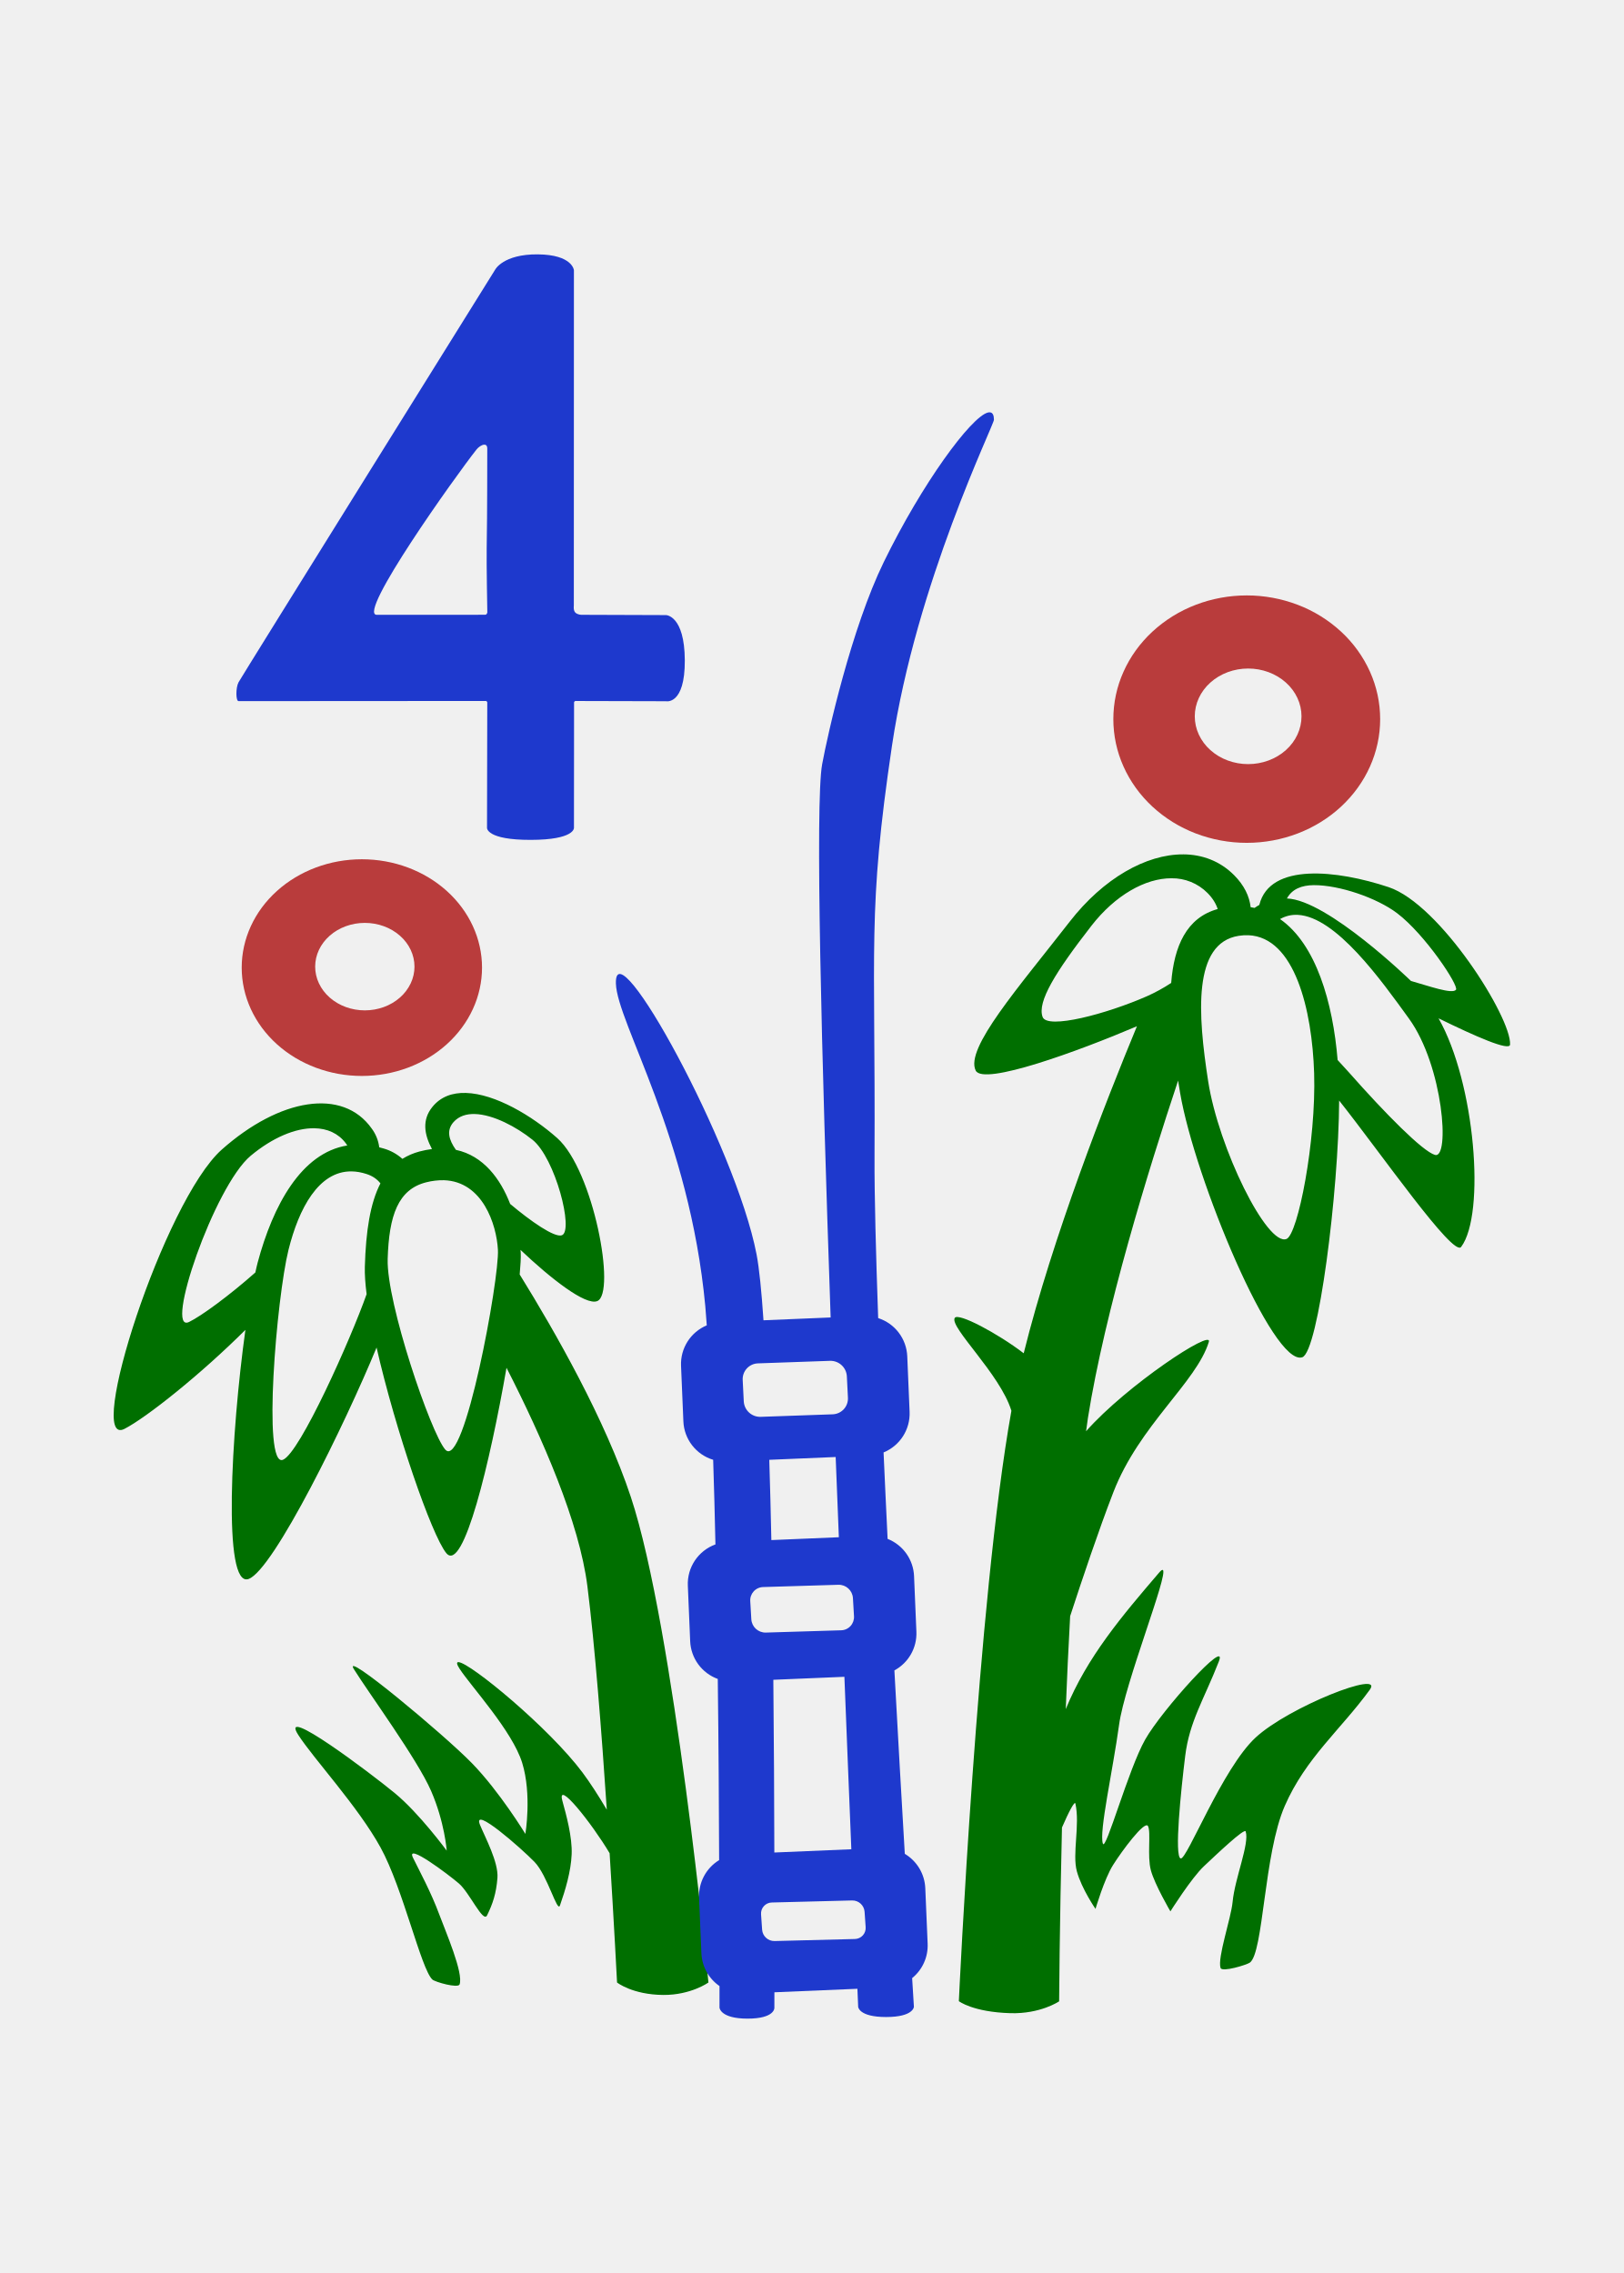
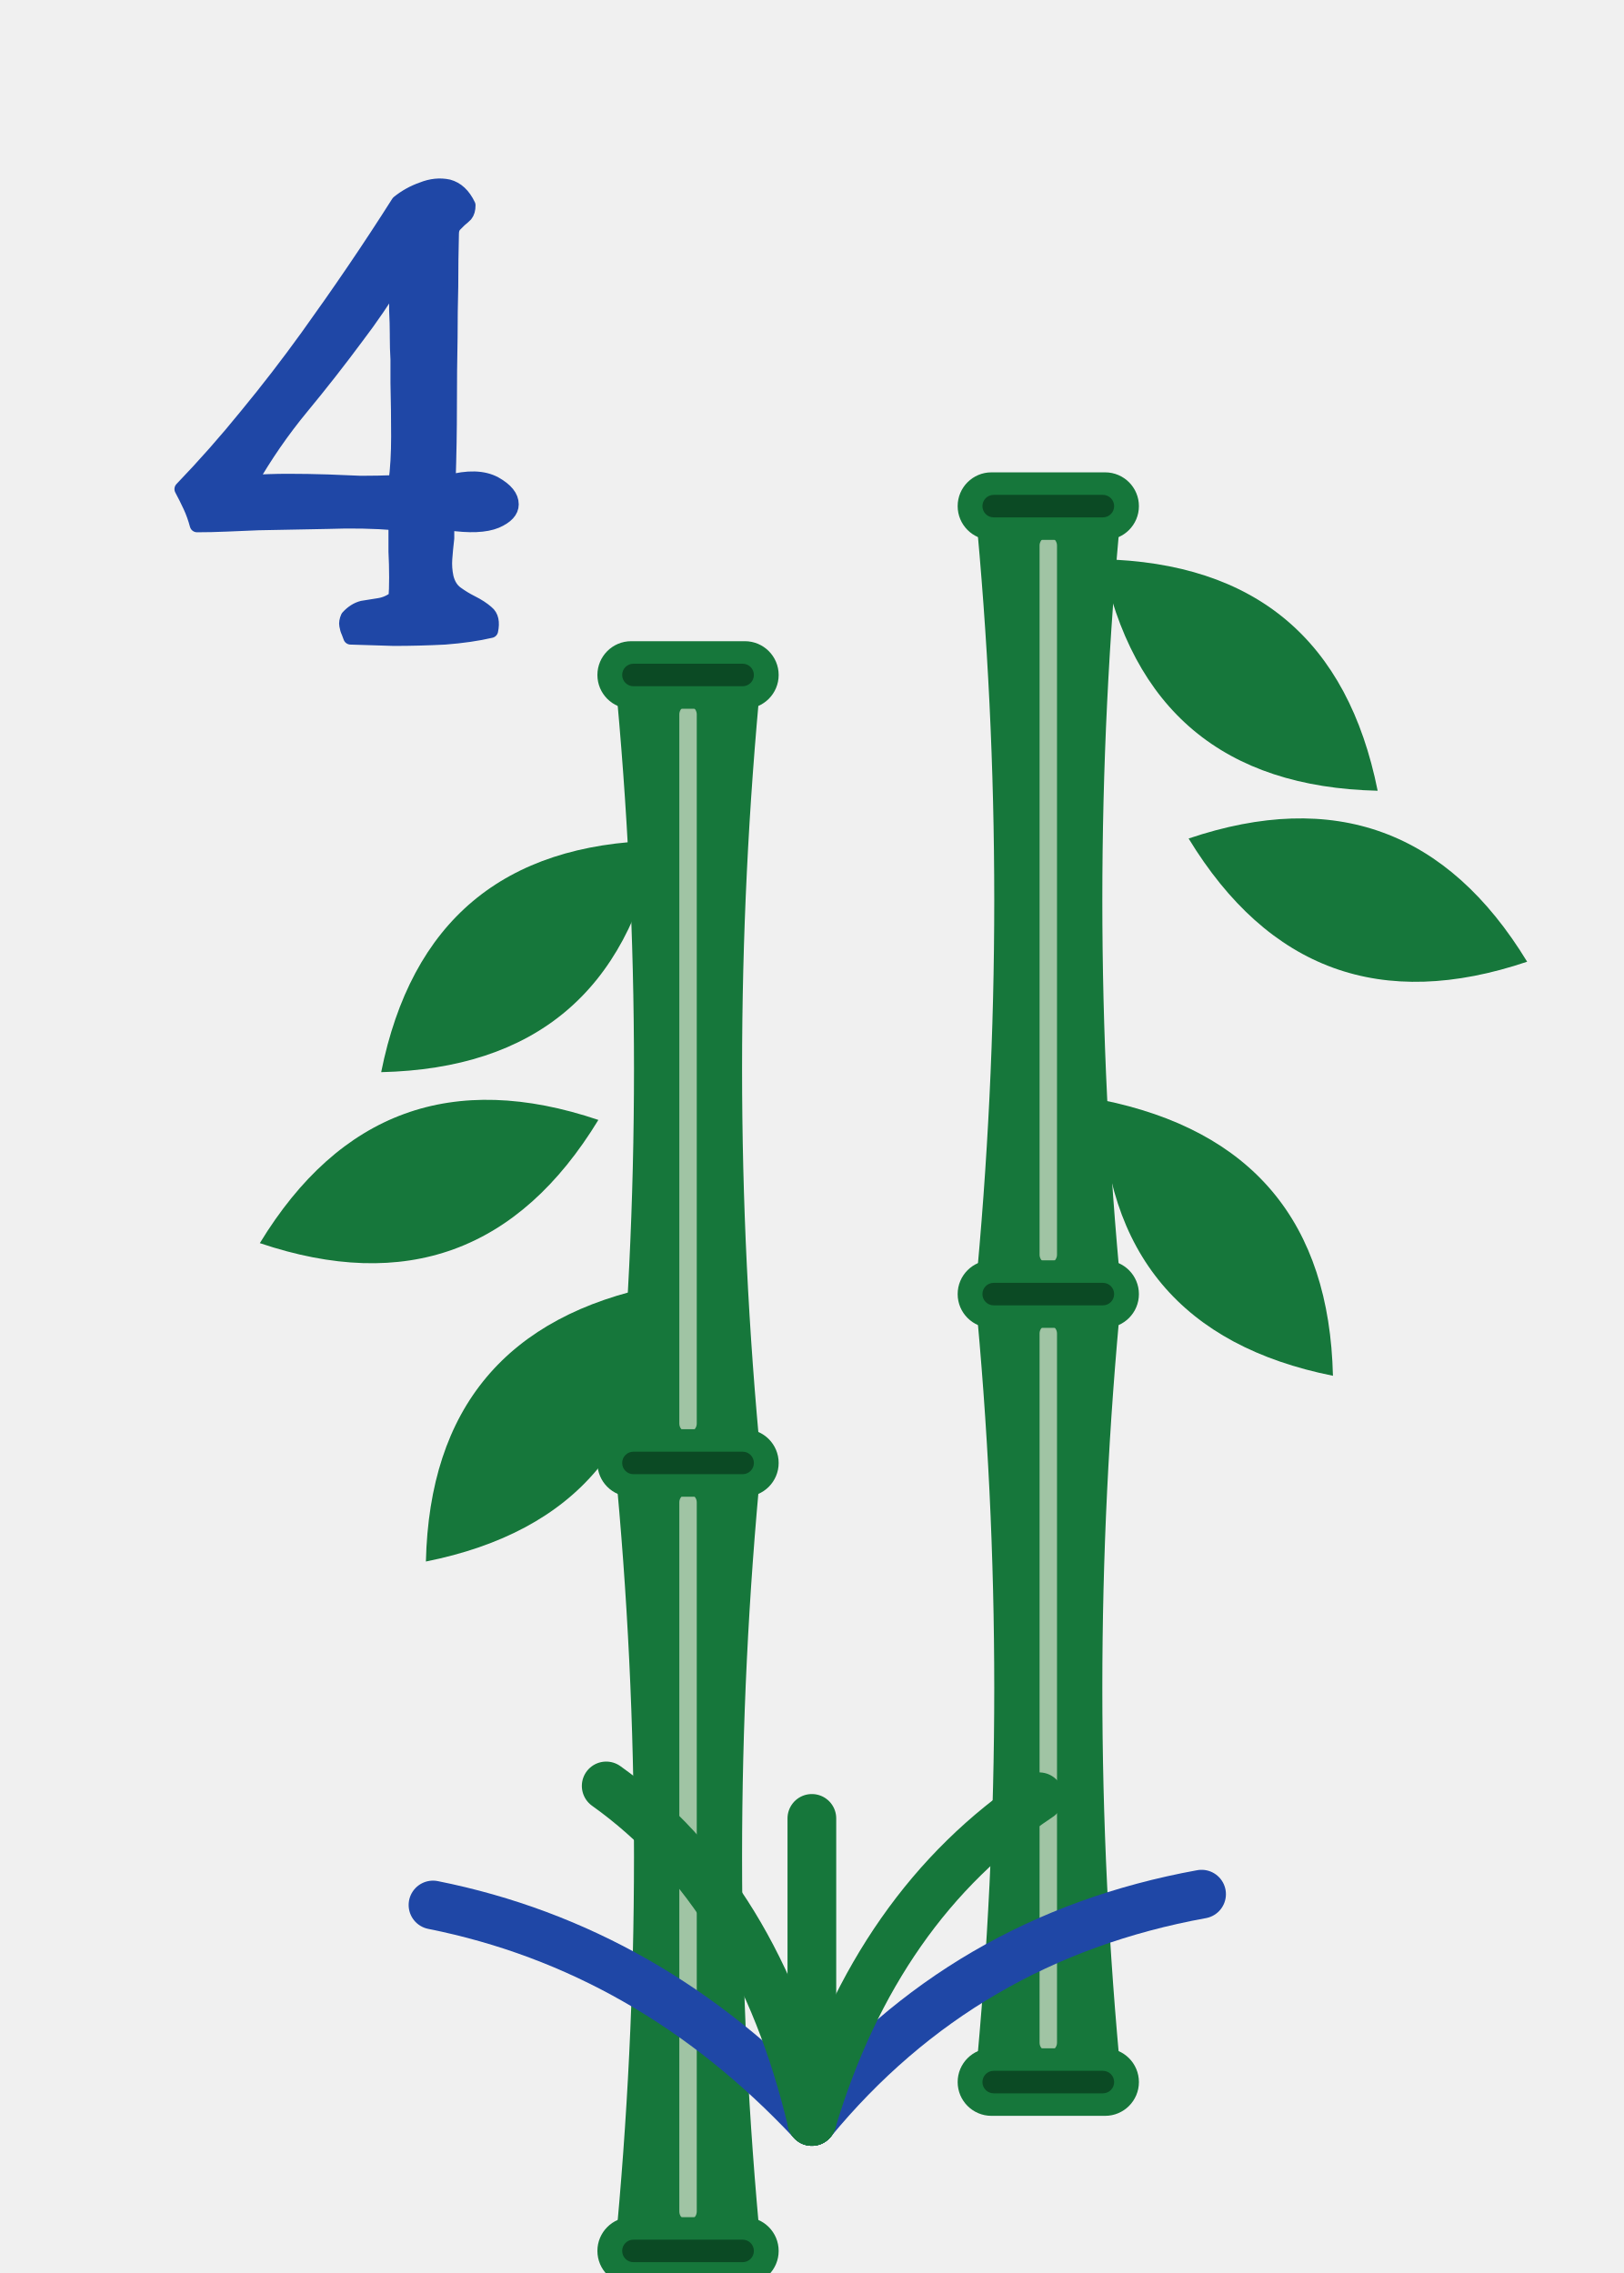
- <svg xmlns="http://www.w3.org/2000/svg" width="100%" height="100%" viewBox="0 0 300 420" fill="none">
-   <defs>
-     <clipPath id="clip-42">
-       <path fill="#fff" transform="translate(21 47)" d="M0 0h258v326H0z" />
-     </clipPath>
-   </defs>
-   <g clip-path="url(#clip-42)">
-     <path d="M99.363 47c-6.418-.05-7.885 2.836-7.885 2.836S44.595 125.08 44.07 126.077c-.53.994-.518 3.495.012 3.476.502-.016 45.573-.028 45.573-.028s.173-.039.282.087c.114.125.09.239.09.239l-.046 23.142s-.098 2.214 8.072 2.199c8.167-.016 7.991-2.215 7.991-2.215l.019-23.079s-.039-.153.095-.29c.133-.134.27-.079.27-.079l16.601.043s3.53.797 3.495-7.551c-.039-8.349-3.483-8.365-3.483-8.365l-15.612-.054s-.691-.001-1.114-.393c-.424-.393-.295-1.288-.295-1.288l.016-61.999s-.255-2.866-6.672-2.921zm-9.936 35.166c.345-.027.604.161.6.727-.016 2.839.015 11.211-.106 18.346-.051 2.93.117 11.942.117 11.942s-.054.208-.156.314c-.102.102-.295.099-.295.099s-16.64.031-19.986.011c-3.714-.023 14.605-25.705 18.449-30.559.349-.44.937-.84 1.377-.88z" fill="#1E39CD" />
-     <path d="M218.58 157.87c-6.818-.024-14.71 4.418-20.928 12.413-9.469 12.185-19.409 23.463-17.381 27.536 1.412 2.843 18.978-3.586 29.789-8.192-5.731 13.839-15.589 38.955-20.92 60.428-4.77-3.652-12.152-7.599-12.752-6.519-.954 1.728 8.355 10.316 10.457 17.082l.02.063c-6.276 34.926-9.709 109.091-9.709 109.091s2.585 2.01 9.505 2.218c5.57.169 9.022-2.187 9.022-2.187s.082-13.948.526-32.122c1.247-2.883 2.353-4.976 2.479-4.43.882 3.927-.616 9.307.274 12.539.887 3.235 3.444 6.931 3.444 6.931s1.624-5.533 3.229-8.09c1.604-2.56 5.876-8.337 6.468-7.21.589 1.127-.18 5.537.53 8.168.706 2.632 3.609 7.591 3.609 7.591s3.871-6.161 6.197-8.345c2.327-2.187 7.485-7.092 7.708-6.432.746 2.238-2 8.636-2.416 13.053-.286 3.012-2.84 10.328-2.22 12.182.274.824 4.829-.574 5.405-.986 2.538-1.81 2.57-20.035 6.449-28.942 3.883-8.898 10.383-14.136 15.714-21.48 2.738-3.77-14.937 3.138-21.092 8.828-6.151 5.69-12.709 22.678-13.847 22.344-1.216-.357.047-12.515.832-18.92.784-6.401 3.475-10.461 6.221-17.483 1.808-4.637-10.505 8.938-13.615 14.436-3.111 5.498-7.296 20.785-7.814 19.226-.73-2.203 1.843-13.524 2.997-21.971 1.043-7.658 9.19-27.921 8.08-28.588-.113-.071-.329.071-.659.455-6.876 8.023-13.321 15.598-17.275 25.254.224-5.772.498-11.466.812-17.184 2.212-6.774 5.248-15.825 7.979-22.886 4.785-12.386 15.357-20.318 17.644-27.791.765-2.501-15.181 8.019-22.681 16.513.118-.801.22-1.693.341-2.447 3.138-19.776 11.14-45.749 16.664-62.352.117.758.243 1.516.368 2.274 2.711 15.877 17.181 50.642 22.571 48.855 2.966-.982 6.728-30.556 6.814-47.437 7.767 9.801 21.08 28.996 22.539 27.048 4.547-6.063 2.601-30.331-4.173-42.238 6.794 3.326 13.14 6.126 13.211 4.846.279-4.944-12.913-25.93-22.445-29.091-9.532-3.165-21.904-4.551-23.87 3.244l-.003.039a9.51 9.51 0 0 0-.883.558c-.241-.05-.483-.093-.726-.13-.235-2.03-1.177-4.029-3.059-5.922-2.582-2.591-5.857-3.832-9.43-3.844v.004zm-2.146 4.414a9.196 9.196 0 0 1 6.657 2.713c.953.958 1.557 1.956 1.89 2.973-5.735 1.586-8.065 6.829-8.594 13.658a31.394 31.394 0 0 1-4.472 2.45c-7.382 3.248-18.429 6.205-19.288 3.825-1.012-2.796 2.342-8.246 9.03-16.85 4.39-5.647 9.964-8.785 14.777-8.769zm26.297 1.272c4.696-.031 11.635 2.341 15.377 5.168 5.178 3.915 11.458 13.395 10.897 14.157-.651.887-5.076-.707-8.316-1.622 0 0-15.408-14.993-22.92-15.241.949-1.759 2.746-2.446 4.962-2.462zm-2.957 5.49c7.052.353 15.337 11.969 20.542 19.163 6.367 8.797 7.618 26.052 4.798 25.192-2.303-.699-9.081-7.54-15.957-15.323a111.168 111.168 0 0 0-2.021-2.211c-.874-10.622-3.977-21.402-10.638-26.044a5.967 5.967 0 0 1 3.276-.777zm-9.128 3.762c8.555.349 11.783 13.756 12.152 25.498.392 12.527-3.001 29.789-5.1 30.626-3.581 1.425-12.568-16.78-14.482-29.158-1.914-12.374-2.879-25.513 5.649-26.856a9.244 9.244 0 0 1 1.781-.106v-.004zM86.057 201.95c-2.471-.067-4.652.683-6.198 2.619-1.883 2.348-1.518 4.999-.05 7.748-.78.1-1.552.252-2.311.455a11.653 11.653 0 0 0-3.154 1.359 8.76 8.76 0 0 0-3.452-1.908c-.274-.087-.55-.153-.824-.224a7.32 7.32 0 0 0-1.376-3.448c-5.374-7.63-17.04-5.6-27.706 3.856s-25.387 55.421-17.981 51.612c4.052-2.085 14.046-10.029 22.335-18.288-2.628 18.881-4.26 47.815.6 46.024 4.629-1.712 17.872-28.745 23.634-42.764 3.475 15.252 10.183 34.706 12.878 37.985 3.158 3.848 8.1-16.835 11.129-34.243 6.652 13.014 13.474 28.619 14.949 40.389 1.385 11.038 2.628 27.009 3.581 41.272-1.569-2.647-3.11-5.027-4.511-6.904-6.19-8.266-20.715-20.239-22.877-20.365-.4-.023-.376.361.204 1.249 2.115 3.24 9.717 11.459 11.545 17.337 1.824 5.883.596 13.155.596 13.155s-4.743-7.802-9.893-13.088c-5.15-5.282-24.144-21.111-21.794-17.357 2.797 4.473 11.728 16.666 14.259 22.482 2.53 5.812 2.894 11.058 2.894 11.058s-5.044-6.88-9.563-10.607c-4.515-3.73-21.622-16.611-17.856-10.767 2.84 4.406 11.015 13.19 15.189 20.777 4.17 7.587 7.484 22.454 9.579 24.41.494.459 4.746 1.661 5.029.903.76-2.081-2.585-9.774-3.754-12.931-1.499-4.057-3.617-7.956-4.853-10.474-1.428-2.909 6.496 3.052 8.473 4.748 1.985 1.697 4.488 7.375 5.21 5.902 1.043-2.124 1.698-4.044 1.918-6.934.215-2.891-2.287-7.517-3.217-9.779-1.541-3.75 7.661 4.351 10.07 6.837 2.408 2.49 4.201 9.456 4.695 8.05.988-2.819 2.036-6.302 2.165-9.46.134-3.157-.992-7.272-1.702-9.833-1.161-4.186 5.417 4.08 8.716 9.629.832 13.273 1.373 23.892 1.373 23.892s2.836 2.25 8.535 2.297c5.084.039 8.348-2.297 8.348-2.297s-6.355-65.671-14.341-89.731c-4.739-14.266-13.847-30.3-20.531-41.099.157-1.72.239-3.15.196-3.986l-.047-.558c5.601 5.31 12.011 10.328 14.176 9.464 3.546-1.402-.686-24.178-7.394-30.127-4.61-4.092-11.454-8.188-16.891-8.337zm1.647 3.895c3.433.083 7.756 2.415 10.662 4.744 4.233 3.385 7.685 16.859 5.445 17.66-1.365.487-5.786-2.616-9.552-5.785-1.796-4.641-4.946-8.91-10.026-9.998-1.294-1.822-1.804-3.589-.44-5.128.981-1.1 2.35-1.532 3.911-1.493zm-29.631 2.631c2.393.036 4.432.931 5.817 2.777.102.133.196.271.275.404-8.497 1.363-13.737 11.066-16.573 21.689-.138.51-.275 1.17-.416 1.782-4.798 4.249-9.983 8.051-12.243 9.142-4.695 2.27 4.637-25.093 11.395-30.72 4.017-3.346 8.254-5.129 11.745-5.074zm6.896 7.972c.87.012 1.793.169 2.765.487 1.134.369 1.962.97 2.554 1.728-1.883 3.64-2.691 8.788-2.88 15.417-.038 1.39.08 3.11.326 5.05-2.91 8.262-12.336 29.374-15.459 30.607-3.832 1.516-1.157-30.026 1.024-38.779 1.906-7.657 5.57-14.6 11.67-14.51zm17.048 1.63c7.159.235 9.72 8.183 9.979 12.849.294 5.317-6.253 40.903-9.732 36.921-2.664-3.051-10.885-27.135-10.638-35.209.243-8.078 1.933-12.881 7.139-14.18a12.336 12.336 0 0 1 3.252-.381z" fill="#006F00" />
-     <path d="M230.347 110.02c-3.237 0-6.443.592-9.434 1.74a24.858 24.858 0 0 0-7.997 4.956c-2.289 2.122-4.105 4.642-5.343 7.416a21.4 21.4 0 0 0-1.875 8.747 21.4 21.4 0 0 0 1.875 8.747c1.238 2.774 3.054 5.293 5.343 7.416a24.838 24.838 0 0 0 7.997 4.955 26.338 26.338 0 0 0 9.434 1.741c6.538 0 12.808-2.408 17.431-6.694 4.622-4.287 7.219-10.1 7.219-16.161a21.411 21.411 0 0 0-1.874-8.749 22.812 22.812 0 0 0-5.342-7.417 24.862 24.862 0 0 0-7.998-4.956 26.349 26.349 0 0 0-9.436-1.741zm.259 13.509c2.615.001 5.122.932 6.971 2.588 1.849 1.656 2.887 3.902 2.887 6.243 0 2.342-1.038 4.588-2.887 6.244-1.849 1.656-4.356 2.587-6.971 2.588a10.84 10.84 0 0 1-3.774-.673 10.004 10.004 0 0 1-3.2-1.915 8.846 8.846 0 0 1-2.138-2.866 8.037 8.037 0 0 1-.749-3.381c.001-2.342 1.04-4.587 2.89-6.243 1.849-1.655 4.357-2.585 6.971-2.585zm-163.75 35.244c-5.888.001-11.534 2.111-15.697 5.865-4.163 3.754-6.502 8.846-6.502 14.155 0 5.309 2.34 10.401 6.503 14.156 4.164 3.754 9.811 5.863 15.7 5.863 5.887-.001 11.534-2.11 15.696-5.865 4.163-3.754 6.502-8.846 6.502-14.154 0-5.31-2.34-10.402-6.503-14.156-4.164-3.755-9.81-5.864-15.7-5.864zm.549 11.757c2.433 0 4.766.851 6.486 2.366 1.72 1.515 2.688 3.569 2.689 5.712a7.253 7.253 0 0 1-.697 3.093 8.096 8.096 0 0 1-1.987 2.623 9.329 9.329 0 0 1-2.976 1.753 10.266 10.266 0 0 1-3.511.617c-1.206 0-2.4-.209-3.514-.615a9.357 9.357 0 0 1-2.978-1.752 8.102 8.102 0 0 1-1.99-2.624 7.254 7.254 0 0 1-.697-3.095c.001-2.143.969-4.198 2.69-5.713 1.721-1.515 4.052-2.365 6.485-2.365z" fill="#B93C3C" />
-     <path d="M182.978 76.201a1.045 1.045 0 0 0-.483.032c-3.13.864-12.082 13.018-19.201 27.602-5.974 12.233-10.364 31.777-11.395 37.389-1.318 7.186-.126 53.304 1.569 102.214l-12.408.522c-.361-5.368-.784-9.601-1.278-12.181-3.876-20.118-26.314-60.785-25.988-50.029.216 7.198 13.588 28.313 16.514 59.595.094 1.048.181 2.356.275 3.55a7.747 7.747 0 0 0-4.754 7.492l.431 10.242a7.748 7.748 0 0 0 5.504 7.108c.164 5.022.302 10.19.419 15.637a7.755 7.755 0 0 0-5.099 7.634l.431 10.241a7.764 7.764 0 0 0 1.488 4.269 7.745 7.745 0 0 0 3.612 2.713c.157 12.617.212 23.35.251 33.477a7.759 7.759 0 0 0-3.707 6.967l.432 10.241a7.754 7.754 0 0 0 3.342 6.064v3.981s.106 2.034 5.174 2.038c5.068 0 4.966-1.983 4.966-1.983l.004-2.886 15.337-.648.141 3.338s.11 1.885 5.174 1.881c5.06-.004 5.123-1.889 5.123-1.889s-.255-4.225-.325-5.301a7.756 7.756 0 0 0 2.863-6.358l-.435-10.245a7.763 7.763 0 0 0-3.786-6.358c-.588-10.057-1.227-20.978-1.922-33.897a7.746 7.746 0 0 0 4.064-7.163l-.431-10.245a7.746 7.746 0 0 0-4.888-6.896c-.271-5.439-.502-10.642-.745-15.971a7.759 7.759 0 0 0 4.809-7.512l-.432-10.242a7.757 7.757 0 0 0-1.575-4.381 7.737 7.737 0 0 0-3.799-2.687c-.411-11.746-.706-22.486-.674-29.892.184-39.062-1.326-45.286 3.224-75.865 4.48-30.084 18.848-59.269 18.841-60.247-.004-.832-.24-1.272-.663-1.35zm-29.64 175.252a3.027 3.027 0 0 1 3.127 2.87l.196 3.927a2.918 2.918 0 0 1-2.825 3.083l-13.29.467a3.03 3.03 0 0 1-3.13-2.874l-.196-3.927a2.912 2.912 0 0 1 2.824-3.079l13.294-.467zm1.059 17.769c.204 5.435.381 9.531.589 14.824l-12.47.527c-.098-5.212-.247-9.975-.385-14.832l12.266-.519zm.506 23.609a2.618 2.618 0 0 1 2.683 2.458l.197 3.338a2.462 2.462 0 0 1-.635 1.82 2.421 2.421 0 0 1-.796.578 2.418 2.418 0 0 1-.958.217l-13.898.421a2.618 2.618 0 0 1-2.683-2.459l-.196-3.337a2.44 2.44 0 0 1 .634-1.818 2.438 2.438 0 0 1 1.75-.798l13.902-.42zm1.107 17.004c.494 12.173.894 22.756 1.282 31.867l-14.227.6c-.02-9.581-.071-20.286-.185-31.914l13.13-.553zm1.431 41.327a2.26 2.26 0 0 1 2.299 2.093l.196 2.827a2.037 2.037 0 0 1-2 2.203l-14.828.377a2.26 2.26 0 0 1-2.299-2.089l-.196-2.831a2.032 2.032 0 0 1 2.001-2.203l14.827-.377z" fill="#1E39CD" />
+ <svg xmlns="http://www.w3.org/2000/svg" viewBox="0 0 300 420">
+   <g transform="translate(150 392) scale(1.04) translate(-150 -392)">
+     <path d="M115 135Q121.8 205 115 275L141 275Q134.2 205 141 135Z" fill="#16773b" />
+     <path d="M128 142L128 268" stroke="#fbf6e9" stroke-width="3.1" stroke-linecap="round" opacity="0.6" />
+     <path d="M115 275Q121.8 345 115 415L141 415Q134.2 345 141 275Z" fill="#16773b" />
+     <path d="M128 282L128 408" stroke="#fbf6e9" stroke-width="3.1" stroke-linecap="round" opacity="0.6" />
+     <rect x="111.9" y="129" width="32.2" height="12" rx="6" fill="#16773b" />
+     <rect x="116.3" y="133" width="23.4" height="4" rx="2" fill="#0b4a24" />
+     <rect x="111.9" y="269" width="32.2" height="12" rx="6" fill="#16773b" />
+     <rect x="116.3" y="273" width="23.4" height="4" rx="2" fill="#0b4a24" />
+     <rect x="111.9" y="409" width="32.2" height="12" rx="6" fill="#16773b" />
+     <rect x="116.3" y="413" width="23.4" height="4" rx="2" fill="#0b4a24" />
+     <path d="M179 105Q185.8 175 179 245L205 245Q198.2 175 205 105Z" fill="#16773b" />
+     <path d="M192 112L192 238" stroke="#fbf6e9" stroke-width="3.1" stroke-linecap="round" opacity="0.6" />
+     <path d="M179 245Q185.8 315 179 385L205 385Q198.2 315 205 245Z" fill="#16773b" />
+     <path d="M192 252L192 378" stroke="#fbf6e9" stroke-width="3.1" stroke-linecap="round" opacity="0.6" />
+     <rect x="175.9" y="99" width="32.2" height="12" rx="6" fill="#16773b" />
+     <rect x="180.3" y="103" width="23.4" height="4" rx="2" fill="#0b4a24" />
+     <rect x="175.9" y="239" width="32.2" height="12" rx="6" fill="#16773b" />
+     <rect x="180.3" y="243" width="23.4" height="4" rx="2" fill="#0b4a24" />
+     <rect x="175.9" y="379" width="32.2" height="12" rx="6" fill="#16773b" />
+     <rect x="180.3" y="383" width="23.4" height="4" rx="2" fill="#0b4a24" />
+     <path d="M-32 0Q0 -25.6 32 0Q0 25.6 -32 0Z" fill="#16773b" transform="translate(98 185) rotate(-40)" />
+     <path d="M-32 0Q0 -25.6 32 0Q0 25.6 -32 0Z" fill="#16773b" transform="translate(82 225) rotate(-20)" />
+     <path d="M-32 0Q0 -25.6 32 0Q0 25.6 -32 0Z" fill="#16773b" transform="translate(226 135) rotate(40)" />
+     <path d="M-32 0Q0 -25.6 32 0Q0 25.6 -32 0Z" fill="#16773b" transform="translate(247 175) rotate(20)" />
+     <path d="M-32 0Q0 -25.6 32 0Q0 25.6 -32 0Z" fill="#16773b" transform="translate(222 235) rotate(50)" />
+     <path d="M-32 0Q0 -25.6 32 0Q0 25.6 -32 0Z" fill="#16773b" transform="translate(102 268) rotate(-50)" />
  </g>
+   <path d="M150 392Q120 360 80 352" fill="none" stroke="#1f47a6" stroke-width="9" stroke-linecap="round" />
+   <path d="M150 392Q178 358 222 350" fill="none" stroke="#1f47a6" stroke-width="9" stroke-linecap="round" />
+   <path d="M150 392Q140 350 112 330" fill="none" stroke="#16773b" stroke-width="9" stroke-linecap="round" />
+   <path d="M150 392Q162 352 192 332" fill="none" stroke="#16773b" stroke-width="9" stroke-linecap="round" />
+   <path d="M150 392Q150 360 150 336" fill="none" stroke="#16773b" stroke-width="9" stroke-linecap="round" />
+   <path fill="#1f47a6" stroke="#1f47a6" stroke-width="22" stroke-linejoin="round" transform="matrix(0.1228 0 0 -0.1228 25.6 118.0)" d="M561 202Q561 187 538 177Q514 167 466 174Q465 168 464 162Q464 157 464 151Q462 134 461 120Q460 106 463 92Q467 76 478 68Q489 60 501 54Q515 47 524 39Q534 31 530 12Q500 5 461 2Q422 0 384 0Q346 1 319 2Q318 5 316 10Q314 14 313 20Q312 25 315 32Q325 43 337 46Q349 48 362 50Q375 52 387 61Q388 73 388 92Q388 112 387 131Q387 144 387 156Q387 167 387 174Q338 178 284 176Q231 175 180 174Q156 173 132 172Q109 171 88 171Q84 186 78 199Q72 212 65 225Q116 278 163 336Q210 393 254 454Q290 504 324 554Q358 604 391 656Q407 669 427 676Q447 684 466 680Q485 675 496 652Q496 643 492 638Q488 634 483 630Q479 626 475 622Q471 617 471 609Q470 569 470 530Q469 492 469 454Q468 403 468 350Q468 296 466 235Q510 247 536 233Q561 219 561 202ZM389 458Q389 474 388 494Q388 513 388 528Q387 542 387 542Q374 519 359 497Q344 475 328 454Q288 400 245 348Q202 296 167 235Q196 237 225 237Q254 237 285 236Q309 235 334 234Q360 234 387 235Q391 265 391 304Q391 343 390 385Q390 402 390 420Q389 437 389 454Z" />
</svg>
